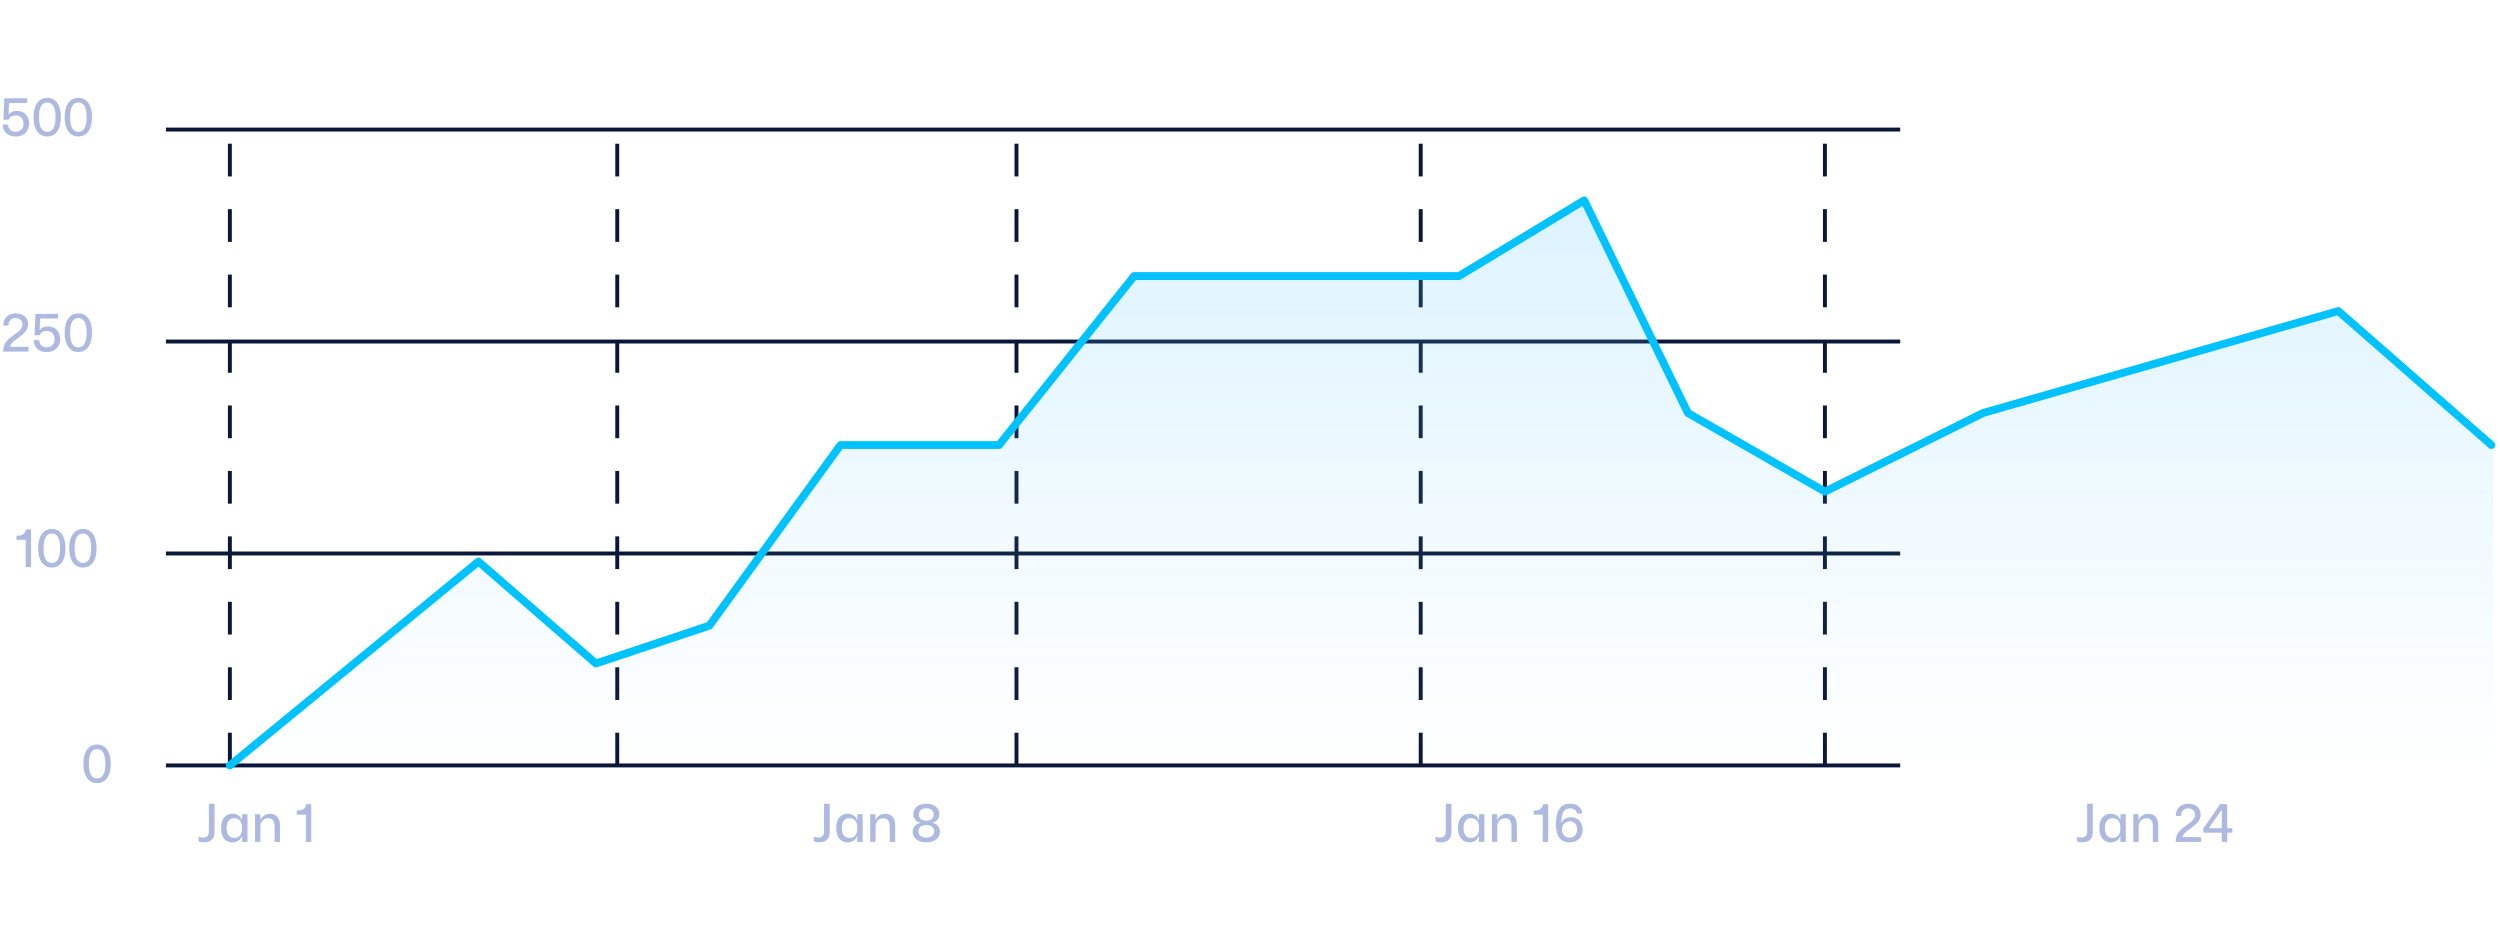
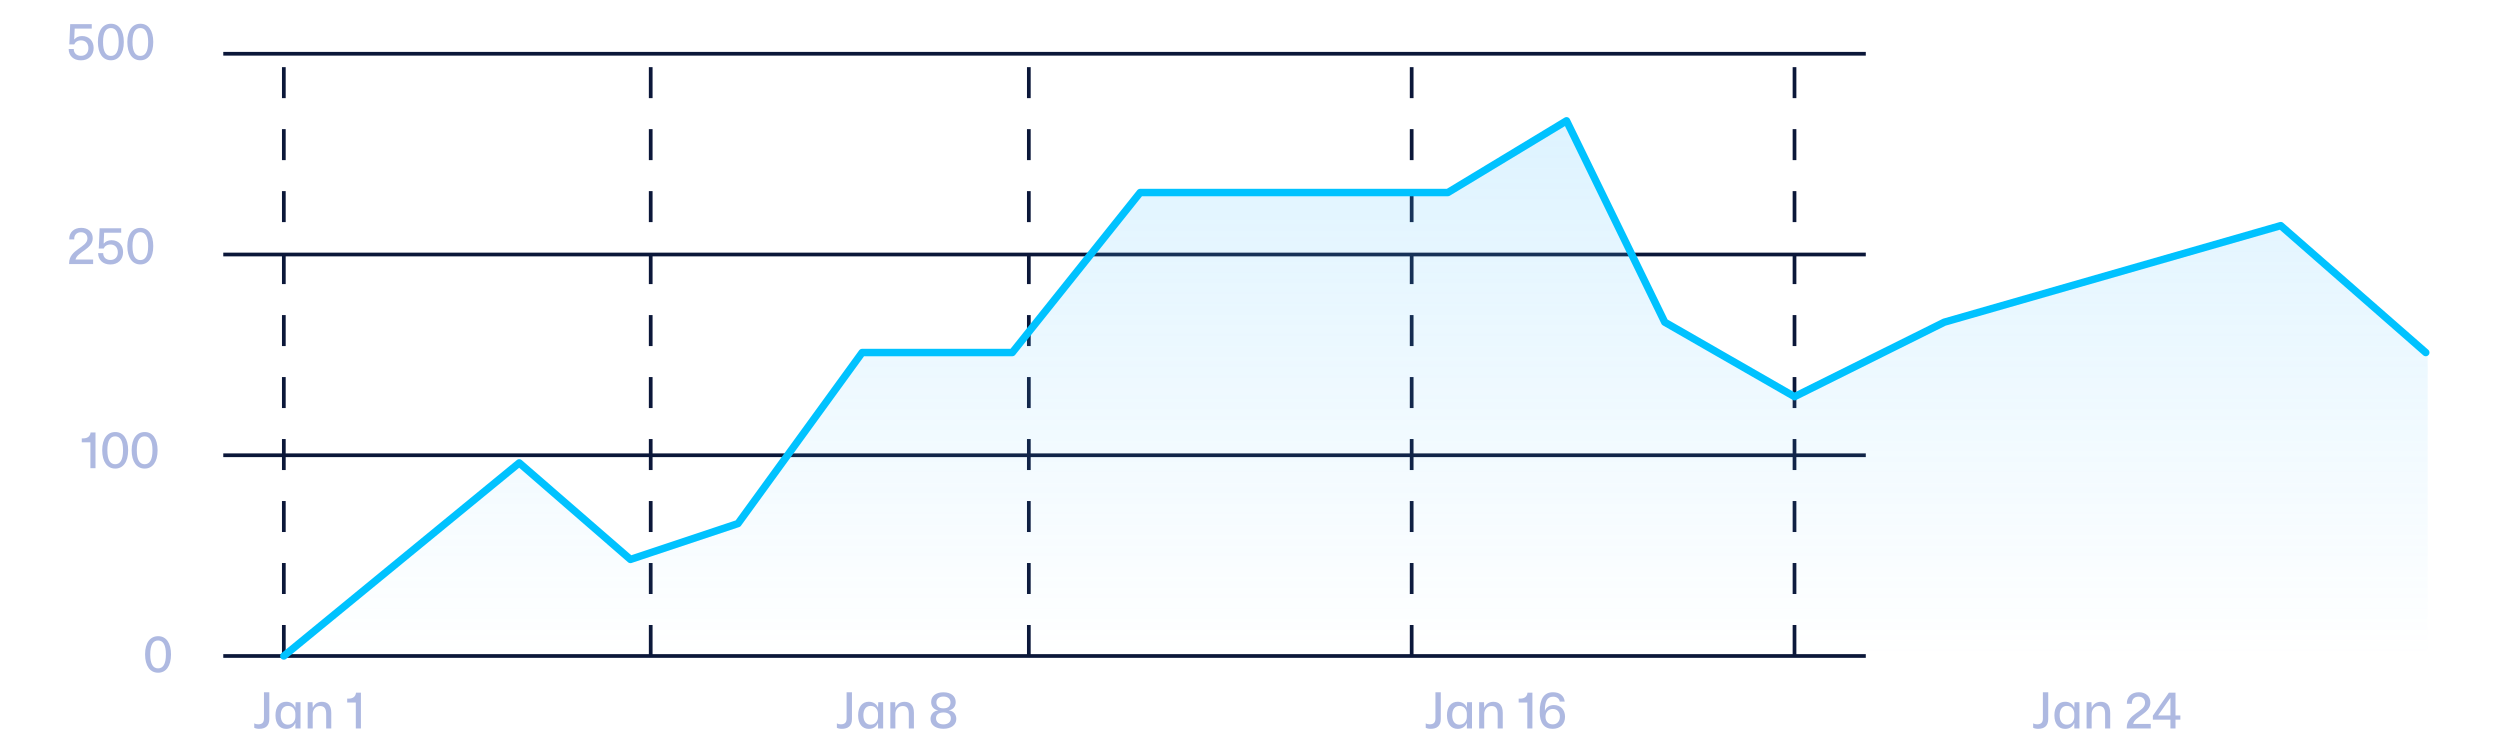
- <svg xmlns="http://www.w3.org/2000/svg" width="400" height="150" viewBox="0 0 382 121" fill="none">
+ <svg xmlns="http://www.w3.org/2000/svg" width="500" height="150" viewBox="0 0 382 121" fill="none">
  <path d="M25.354 105.833L290.349 105.833" stroke="#0B1739" stroke-width="0.6" />
  <path d="M25.354 73.447L290.349 73.447" stroke="#0B1739" stroke-width="0.6" />
  <path d="M25.354 41.06L290.349 41.06" stroke="#0B1739" stroke-width="0.6" />
  <path d="M25.354 8.673L290.349 8.673" stroke="#0B1739" stroke-width="0.6" />
  <path d="M94.315 105.833L94.315 8.674" stroke="#0B1739" stroke-width="0.6" stroke-dasharray="5 5" />
  <path d="M35.124 105.833L35.124 8.674" stroke="#0B1739" stroke-width="0.6" stroke-dasharray="5 5" />
  <path d="M155.318 105.833L155.318 8.674" stroke="#0B1739" stroke-width="0.6" stroke-dasharray="5 5" />
  <path d="M217.083 105.833L217.083 8.674" stroke="#0B1739" stroke-width="0.6" stroke-dasharray="5 5" />
  <path d="M278.847 105.833L278.847 8.674" stroke="#0B1739" stroke-width="0.6" stroke-dasharray="5 5" />
  <path opacity="0.2" d="M73.103 74.678L35.124 105.833H278.848H381V57.32L357.292 36.846L303.638 51.979L278.848 63.996L257.914 51.979L242.065 19.488L222.926 31.06H173.284L152.65 56.875H128.427L108.391 84.469L91.046 90.255L73.103 74.678Z" fill="url(#paint0_linear_89_6259)" />
  <path d="M35.124 105.833L73.103 74.678L91.046 90.255L108.391 84.469L128.427 56.875H152.65L173.284 31.06H222.926L242.065 19.488L257.914 51.979L278.848 63.996L303.015 51.979L357.292 36.401L380.688 56.875" stroke="#00C2FF" stroke-width="1.2" stroke-linecap="round" stroke-linejoin="round" />
  <path d="M14.844 108.533C16.084 108.533 16.924 107.501 16.924 105.581C16.924 103.709 16.124 102.637 14.852 102.637C13.588 102.637 12.74 103.661 12.74 105.573C12.74 107.453 13.556 108.533 14.844 108.533ZM14.836 107.829C14.052 107.829 13.572 107.165 13.572 105.581C13.572 103.989 14.052 103.333 14.836 103.333C15.62 103.333 16.1 103.997 16.1 105.581C16.1 107.165 15.62 107.829 14.836 107.829Z" fill="#AEB9E1" />
  <path d="M3.917 75.534H4.741V69.766H3.949C3.893 70.342 3.517 70.726 2.749 70.726H2.525V71.358H3.917V75.534ZM7.927 75.598C9.167 75.598 10.007 74.566 10.007 72.646C10.007 70.774 9.207 69.702 7.935 69.702C6.671 69.702 5.823 70.726 5.823 72.638C5.823 74.518 6.639 75.598 7.927 75.598ZM7.919 74.894C7.135 74.894 6.655 74.23 6.655 72.646C6.655 71.054 7.135 70.398 7.919 70.398C8.703 70.398 9.183 71.062 9.183 72.646C9.183 74.23 8.703 74.894 7.919 74.894ZM12.677 75.598C13.917 75.598 14.757 74.566 14.757 72.646C14.757 70.774 13.957 69.702 12.685 69.702C11.421 69.702 10.573 70.726 10.573 72.638C10.573 74.518 11.389 75.598 12.677 75.598ZM12.669 74.894C11.885 74.894 11.405 74.23 11.405 72.646C11.405 71.054 11.885 70.398 12.669 70.398C13.453 70.398 13.933 71.062 13.933 72.646C13.933 74.23 13.453 74.894 12.669 74.894Z" fill="#AEB9E1" />
  <path d="M0.485 42.598H4.357V41.87H1.517C1.805 40.622 4.293 40.19 4.293 38.43C4.293 37.422 3.557 36.758 2.437 36.758C1.261 36.758 0.469 37.494 0.501 38.622H1.309C1.269 37.902 1.725 37.47 2.389 37.47C3.021 37.47 3.437 37.862 3.437 38.47C3.437 39.942 0.485 40.206 0.485 42.454V42.598ZM7.135 42.67C8.391 42.67 9.191 41.87 9.191 40.678C9.191 39.542 8.463 38.75 7.319 38.75C6.799 38.75 6.335 38.958 6.103 39.278L6.055 39.262L6.135 37.55H8.887V36.83H5.407L5.271 40.102H6.055C6.215 39.718 6.599 39.446 7.151 39.446C7.871 39.446 8.343 39.926 8.343 40.71C8.343 41.438 7.903 41.942 7.143 41.942C6.439 41.942 5.983 41.502 5.983 40.838H5.159C5.167 41.934 5.935 42.67 7.135 42.67ZM11.979 42.662C13.219 42.662 14.059 41.63 14.059 39.71C14.059 37.838 13.259 36.766 11.987 36.766C10.723 36.766 9.875 37.79 9.875 39.702C9.875 41.582 10.691 42.662 11.979 42.662ZM11.971 41.958C11.187 41.958 10.707 41.294 10.707 39.71C10.707 38.118 11.187 37.462 11.971 37.462C12.755 37.462 13.235 38.126 13.235 39.71C13.235 41.294 12.755 41.958 11.971 41.958Z" fill="#AEB9E1" />
  <path d="M2.385 9.735C3.641 9.735 4.441 8.935 4.441 7.743C4.441 6.607 3.713 5.815 2.569 5.815C2.049 5.815 1.585 6.023 1.353 6.343L1.305 6.327L1.385 4.615H4.137V3.895H0.657L0.521 7.167H1.305C1.465 6.783 1.849 6.511 2.401 6.511C3.121 6.511 3.593 6.991 3.593 7.775C3.593 8.503 3.153 9.007 2.393 9.007C1.689 9.007 1.233 8.567 1.233 7.903H0.409C0.417 8.999 1.185 9.735 2.385 9.735ZM7.229 9.727C8.469 9.727 9.309 8.695 9.309 6.775C9.309 4.903 8.509 3.831 7.237 3.831C5.973 3.831 5.125 4.855 5.125 6.767C5.125 8.647 5.941 9.727 7.229 9.727ZM7.221 9.023C6.437 9.023 5.957 8.359 5.957 6.775C5.957 5.183 6.437 4.527 7.221 4.527C8.005 4.527 8.485 5.191 8.485 6.775C8.485 8.359 8.005 9.023 7.221 9.023ZM11.979 9.727C13.219 9.727 14.059 8.695 14.059 6.775C14.059 4.903 13.259 3.831 11.987 3.831C10.723 3.831 9.875 4.855 9.875 6.767C9.875 8.647 10.691 9.727 11.979 9.727ZM11.971 9.023C11.187 9.023 10.707 8.359 10.707 6.775C10.707 5.183 11.187 4.527 11.971 4.527C12.755 4.527 13.235 5.191 13.235 6.775C13.235 8.359 12.755 9.023 11.971 9.023Z" fill="#AEB9E1" />
  <path d="M31.142 117.585C32.142 117.585 32.782 117.121 32.782 116.001V111.689H31.919V115.929C31.919 116.577 31.59 116.857 30.983 116.857C30.718 116.857 30.503 116.793 30.351 116.705V117.417C30.526 117.513 30.823 117.585 31.142 117.585ZM35.504 117.593C36.216 117.593 36.744 117.225 36.944 116.681H36.992V117.521H37.816V113.289H37.024L36.992 114.121H36.944C36.744 113.577 36.216 113.217 35.504 113.217C34.472 113.217 33.776 113.985 33.776 115.401C33.776 116.817 34.472 117.593 35.504 117.593ZM35.792 116.913C35.088 116.913 34.624 116.393 34.624 115.401C34.624 114.401 35.088 113.889 35.792 113.889C36.576 113.889 36.984 114.513 36.984 115.161V115.641C36.984 116.297 36.576 116.913 35.792 116.913ZM38.971 117.521H39.786V115.209C39.786 114.481 40.242 113.905 40.971 113.905C41.642 113.905 41.955 114.313 41.955 115.177V117.521H42.779V115.009C42.779 113.713 42.13 113.225 41.267 113.225C40.642 113.225 40.083 113.529 39.834 114.129H39.786L39.755 113.289H38.971V117.521ZM46.737 117.521H47.562V111.753H46.77C46.714 112.329 46.337 112.713 45.569 112.713H45.346V113.345H46.737V117.521Z" fill="#AEB9E1" />
  <path d="M125.142 117.585C126.142 117.585 126.782 117.121 126.782 116.001V111.689H125.918V115.929C125.918 116.577 125.59 116.857 124.982 116.857C124.718 116.857 124.502 116.793 124.35 116.705V117.417C124.526 117.513 124.822 117.585 125.142 117.585ZM129.504 117.593C130.216 117.593 130.744 117.225 130.944 116.681H130.992V117.521H131.816V113.289H131.024L130.992 114.121H130.944C130.744 113.577 130.216 113.217 129.504 113.217C128.472 113.217 127.776 113.985 127.776 115.401C127.776 116.817 128.472 117.593 129.504 117.593ZM129.792 116.913C129.088 116.913 128.624 116.393 128.624 115.401C128.624 114.401 129.088 113.889 129.792 113.889C130.576 113.889 130.984 114.513 130.984 115.161V115.641C130.984 116.297 130.576 116.913 129.792 116.913ZM132.971 117.521H133.787V115.209C133.787 114.481 134.243 113.905 134.971 113.905C135.643 113.905 135.955 114.313 135.955 115.177V117.521H136.779V115.009C136.779 113.713 136.131 113.225 135.267 113.225C134.643 113.225 134.083 113.529 133.835 114.129H133.787L133.755 113.289H132.971V117.521ZM141.537 117.577C142.777 117.577 143.617 116.961 143.617 115.985C143.617 115.281 143.201 114.713 142.457 114.625V114.585C143.185 114.457 143.521 113.889 143.521 113.257C143.521 112.321 142.769 111.689 141.537 111.689C140.313 111.689 139.561 112.313 139.561 113.249C139.561 113.889 139.913 114.449 140.633 114.585V114.625C139.881 114.729 139.457 115.321 139.457 115.993C139.457 116.969 140.297 117.577 141.537 117.577ZM141.537 114.281C140.769 114.281 140.409 113.889 140.409 113.329C140.409 112.745 140.833 112.377 141.537 112.377C142.233 112.377 142.681 112.737 142.681 113.329C142.681 113.865 142.337 114.281 141.537 114.281ZM141.537 116.865C140.825 116.865 140.345 116.505 140.345 115.881C140.345 115.361 140.713 114.945 141.537 114.945C142.353 114.945 142.737 115.337 142.737 115.881C142.737 116.489 142.273 116.865 141.537 116.865Z" fill="#AEB9E1" />
  <path d="M220.142 117.585C221.142 117.585 221.782 117.121 221.782 116.001V111.689H220.918V115.929C220.918 116.577 220.59 116.857 219.982 116.857C219.718 116.857 219.502 116.793 219.35 116.705V117.417C219.526 117.513 219.822 117.585 220.142 117.585ZM224.504 117.593C225.216 117.593 225.744 117.225 225.944 116.681H225.992V117.521H226.816V113.289H226.024L225.992 114.121H225.944C225.744 113.577 225.216 113.217 224.504 113.217C223.472 113.217 222.776 113.985 222.776 115.401C222.776 116.817 223.472 117.593 224.504 117.593ZM224.792 116.913C224.088 116.913 223.624 116.393 223.624 115.401C223.624 114.401 224.088 113.889 224.792 113.889C225.576 113.889 225.984 114.513 225.984 115.161V115.641C225.984 116.297 225.576 116.913 224.792 116.913ZM227.971 117.521H228.787V115.209C228.787 114.481 229.243 113.905 229.971 113.905C230.643 113.905 230.955 114.313 230.955 115.177V117.521H231.779V115.009C231.779 113.713 231.131 113.225 230.267 113.225C229.643 113.225 229.083 113.529 228.835 114.129H228.787L228.755 113.289H227.971V117.521ZM235.737 117.521H236.561V111.753H235.769C235.713 112.329 235.337 112.713 234.569 112.713H234.345V113.345H235.737V117.521ZM239.819 117.585C241.011 117.585 241.827 116.857 241.827 115.641C241.827 114.497 241.107 113.745 240.043 113.745C239.331 113.745 238.795 114.097 238.611 114.633H238.571C238.579 113.297 238.851 112.401 239.899 112.401C240.467 112.401 240.891 112.689 240.971 113.193H241.771C241.675 112.273 240.995 111.681 239.899 111.681C238.475 111.681 237.739 112.689 237.739 114.857C237.739 116.649 238.459 117.585 239.819 117.585ZM239.843 116.865C239.139 116.865 238.675 116.409 238.675 115.649C238.675 114.921 239.115 114.377 239.851 114.377C240.539 114.377 240.995 114.849 240.995 115.609C240.995 116.377 240.539 116.865 239.843 116.865Z" fill="#AEB9E1" />
  <path d="M318.142 117.585C319.142 117.585 319.782 117.121 319.782 116.001V111.689H318.918V115.929C318.918 116.577 318.59 116.857 317.982 116.857C317.718 116.857 317.502 116.793 317.35 116.705V117.417C317.526 117.513 317.822 117.585 318.142 117.585ZM322.504 117.593C323.216 117.593 323.744 117.225 323.944 116.681H323.992V117.521H324.816V113.289H324.024L323.992 114.121H323.944C323.744 113.577 323.216 113.217 322.504 113.217C321.472 113.217 320.776 113.985 320.776 115.401C320.776 116.817 321.472 117.593 322.504 117.593ZM322.792 116.913C322.088 116.913 321.624 116.393 321.624 115.401C321.624 114.401 322.088 113.889 322.792 113.889C323.576 113.889 323.984 114.513 323.984 115.161V115.641C323.984 116.297 323.576 116.913 322.792 116.913ZM325.971 117.521H326.787V115.209C326.787 114.481 327.243 113.905 327.971 113.905C328.643 113.905 328.955 114.313 328.955 115.177V117.521H329.779V115.009C329.779 113.713 329.131 113.225 328.267 113.225C327.643 113.225 327.083 113.529 326.835 114.129H326.787L326.755 113.289H325.971V117.521ZM332.449 117.521H336.321V116.793H333.481C333.769 115.545 336.257 115.113 336.257 113.353C336.257 112.345 335.521 111.681 334.401 111.681C333.225 111.681 332.433 112.417 332.465 113.545H333.273C333.233 112.825 333.689 112.393 334.353 112.393C334.985 112.393 335.401 112.785 335.401 113.393C335.401 114.865 332.449 115.129 332.449 117.377V117.521ZM339.492 117.521H340.316V116.105H341.1V115.425H340.316V111.753H339.244L336.66 115.465V116.105H339.492V117.521ZM337.5 115.425L339.492 112.585V115.425H337.5Z" fill="#AEB9E1" />
  <defs>
    <linearGradient id="paint0_linear_89_6259" x1="156.986" y1="19.488" x2="156.986" y2="105.833" gradientUnits="userSpaceOnUse">
      <stop stop-color="#57C3FF" />
      <stop offset="1" stop-color="#57C3FF" stop-opacity="0" />
    </linearGradient>
  </defs>
</svg>
